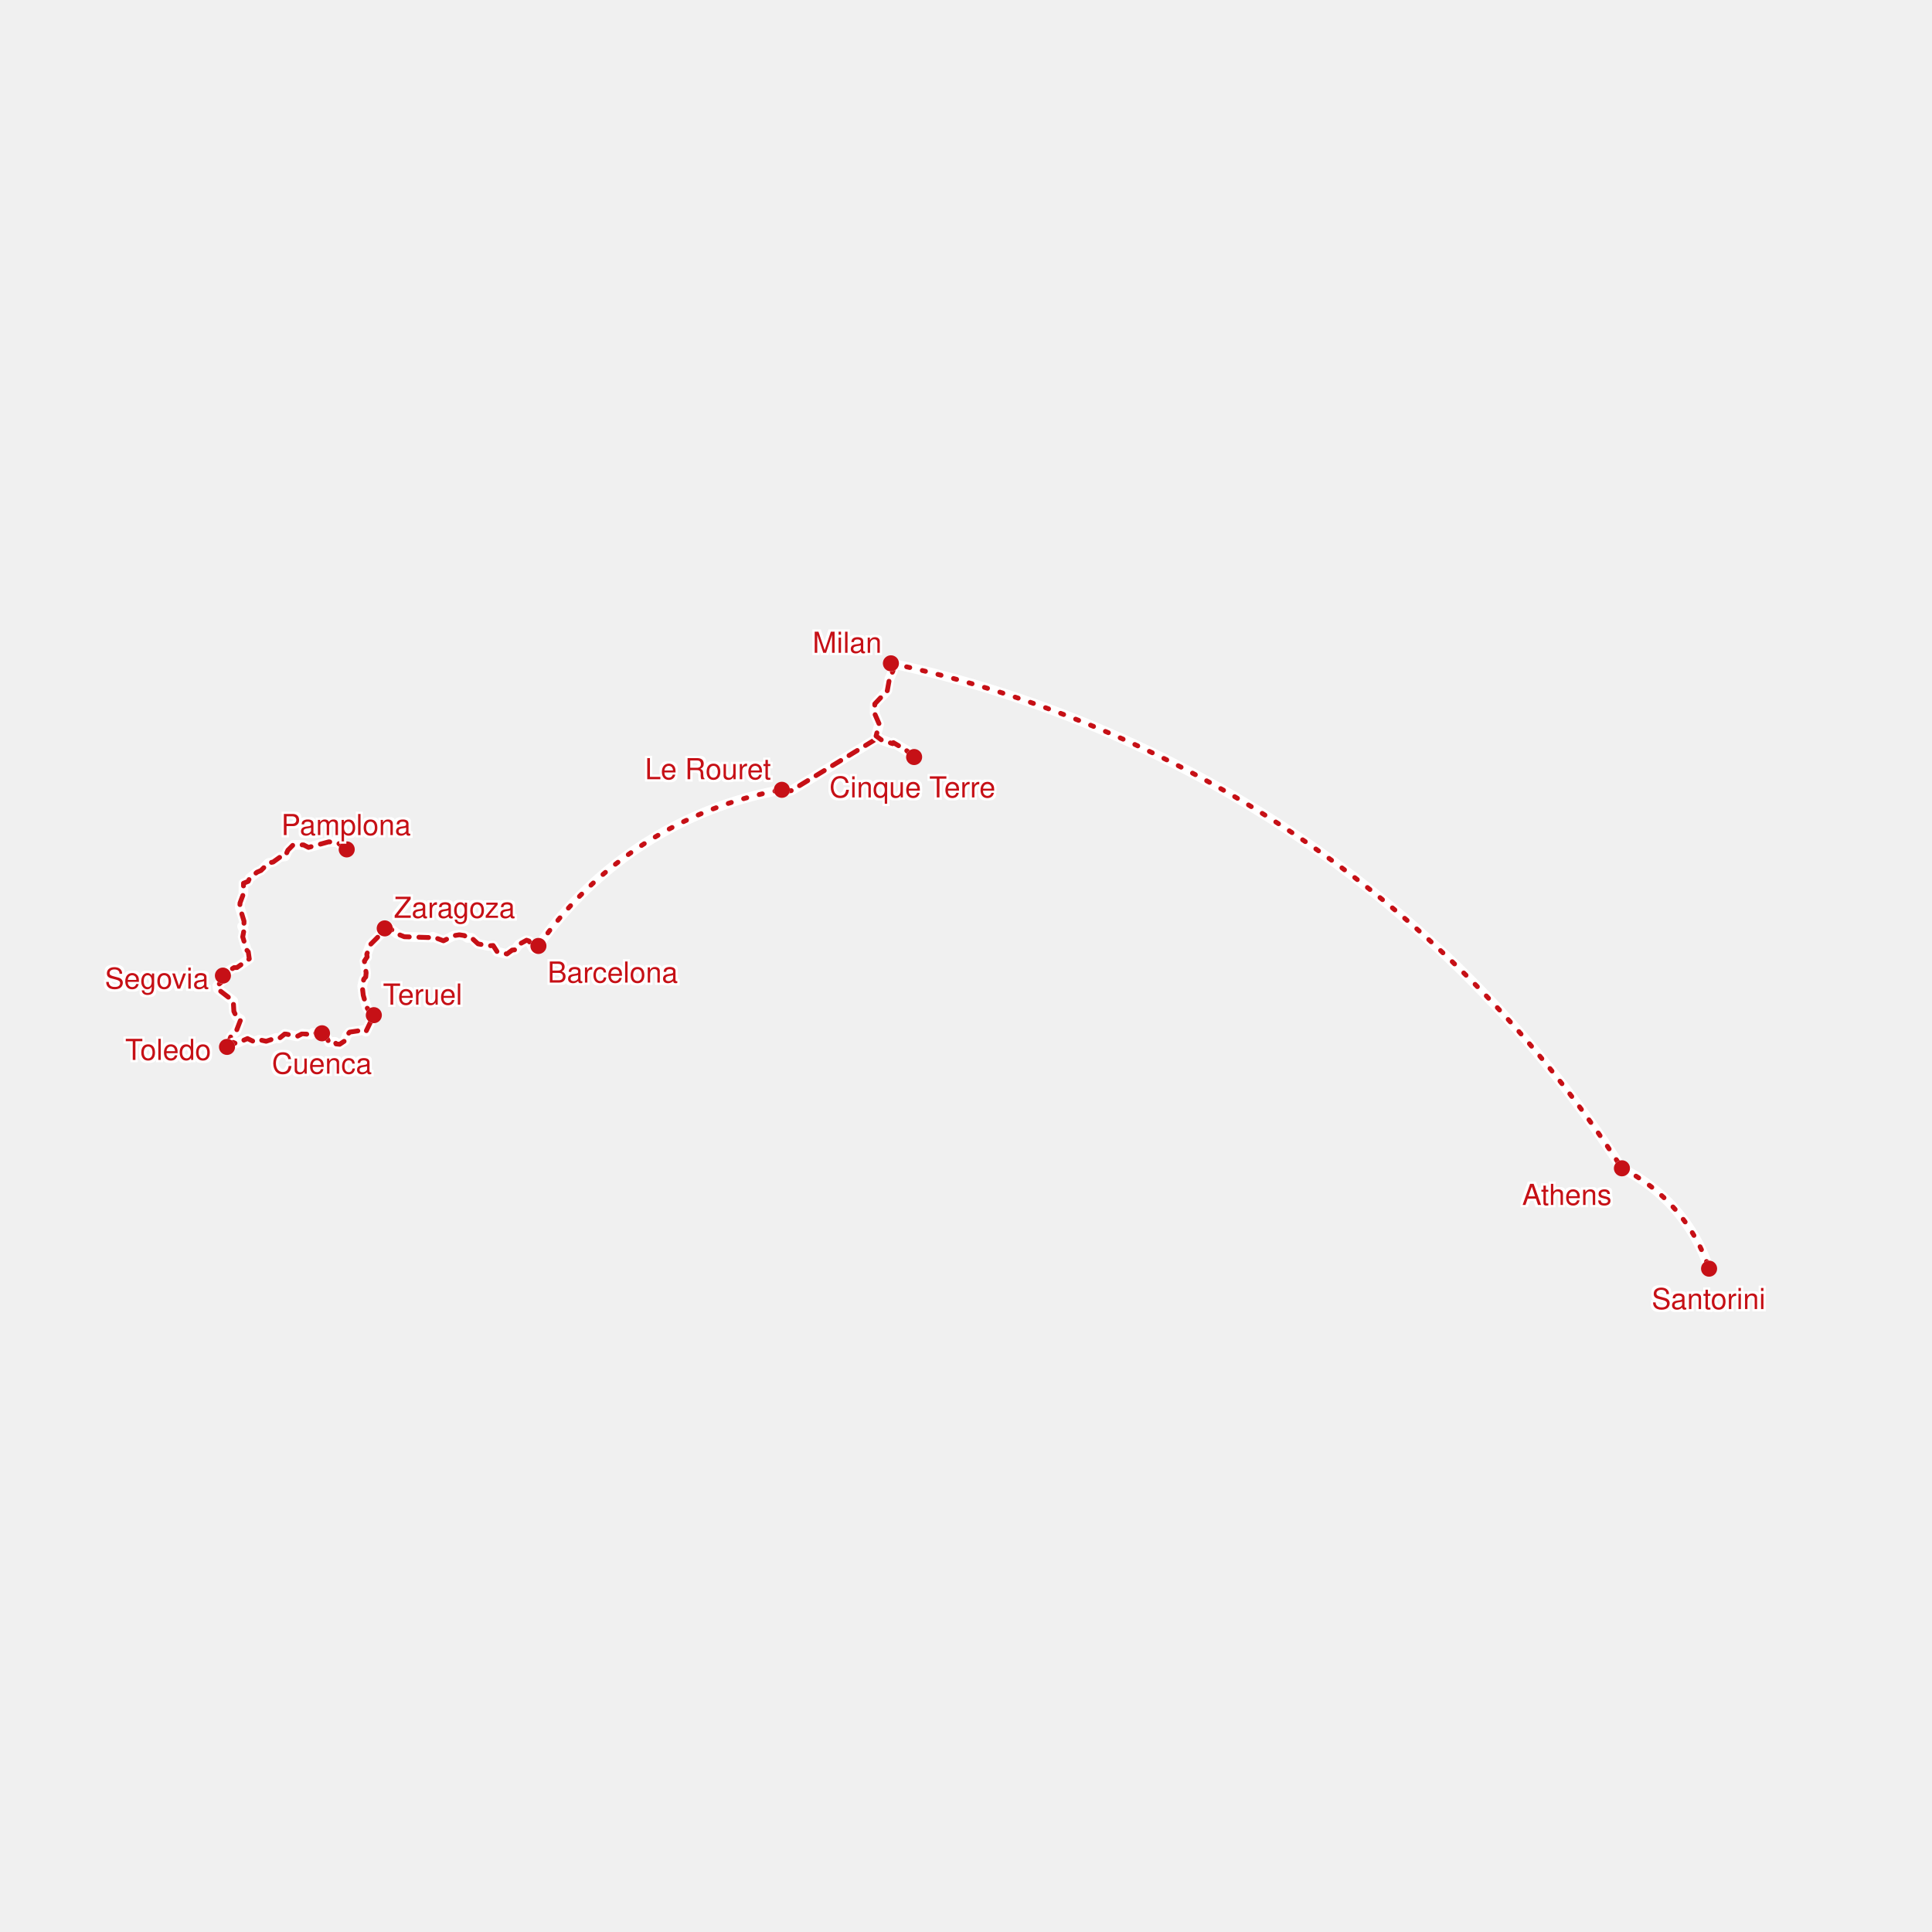
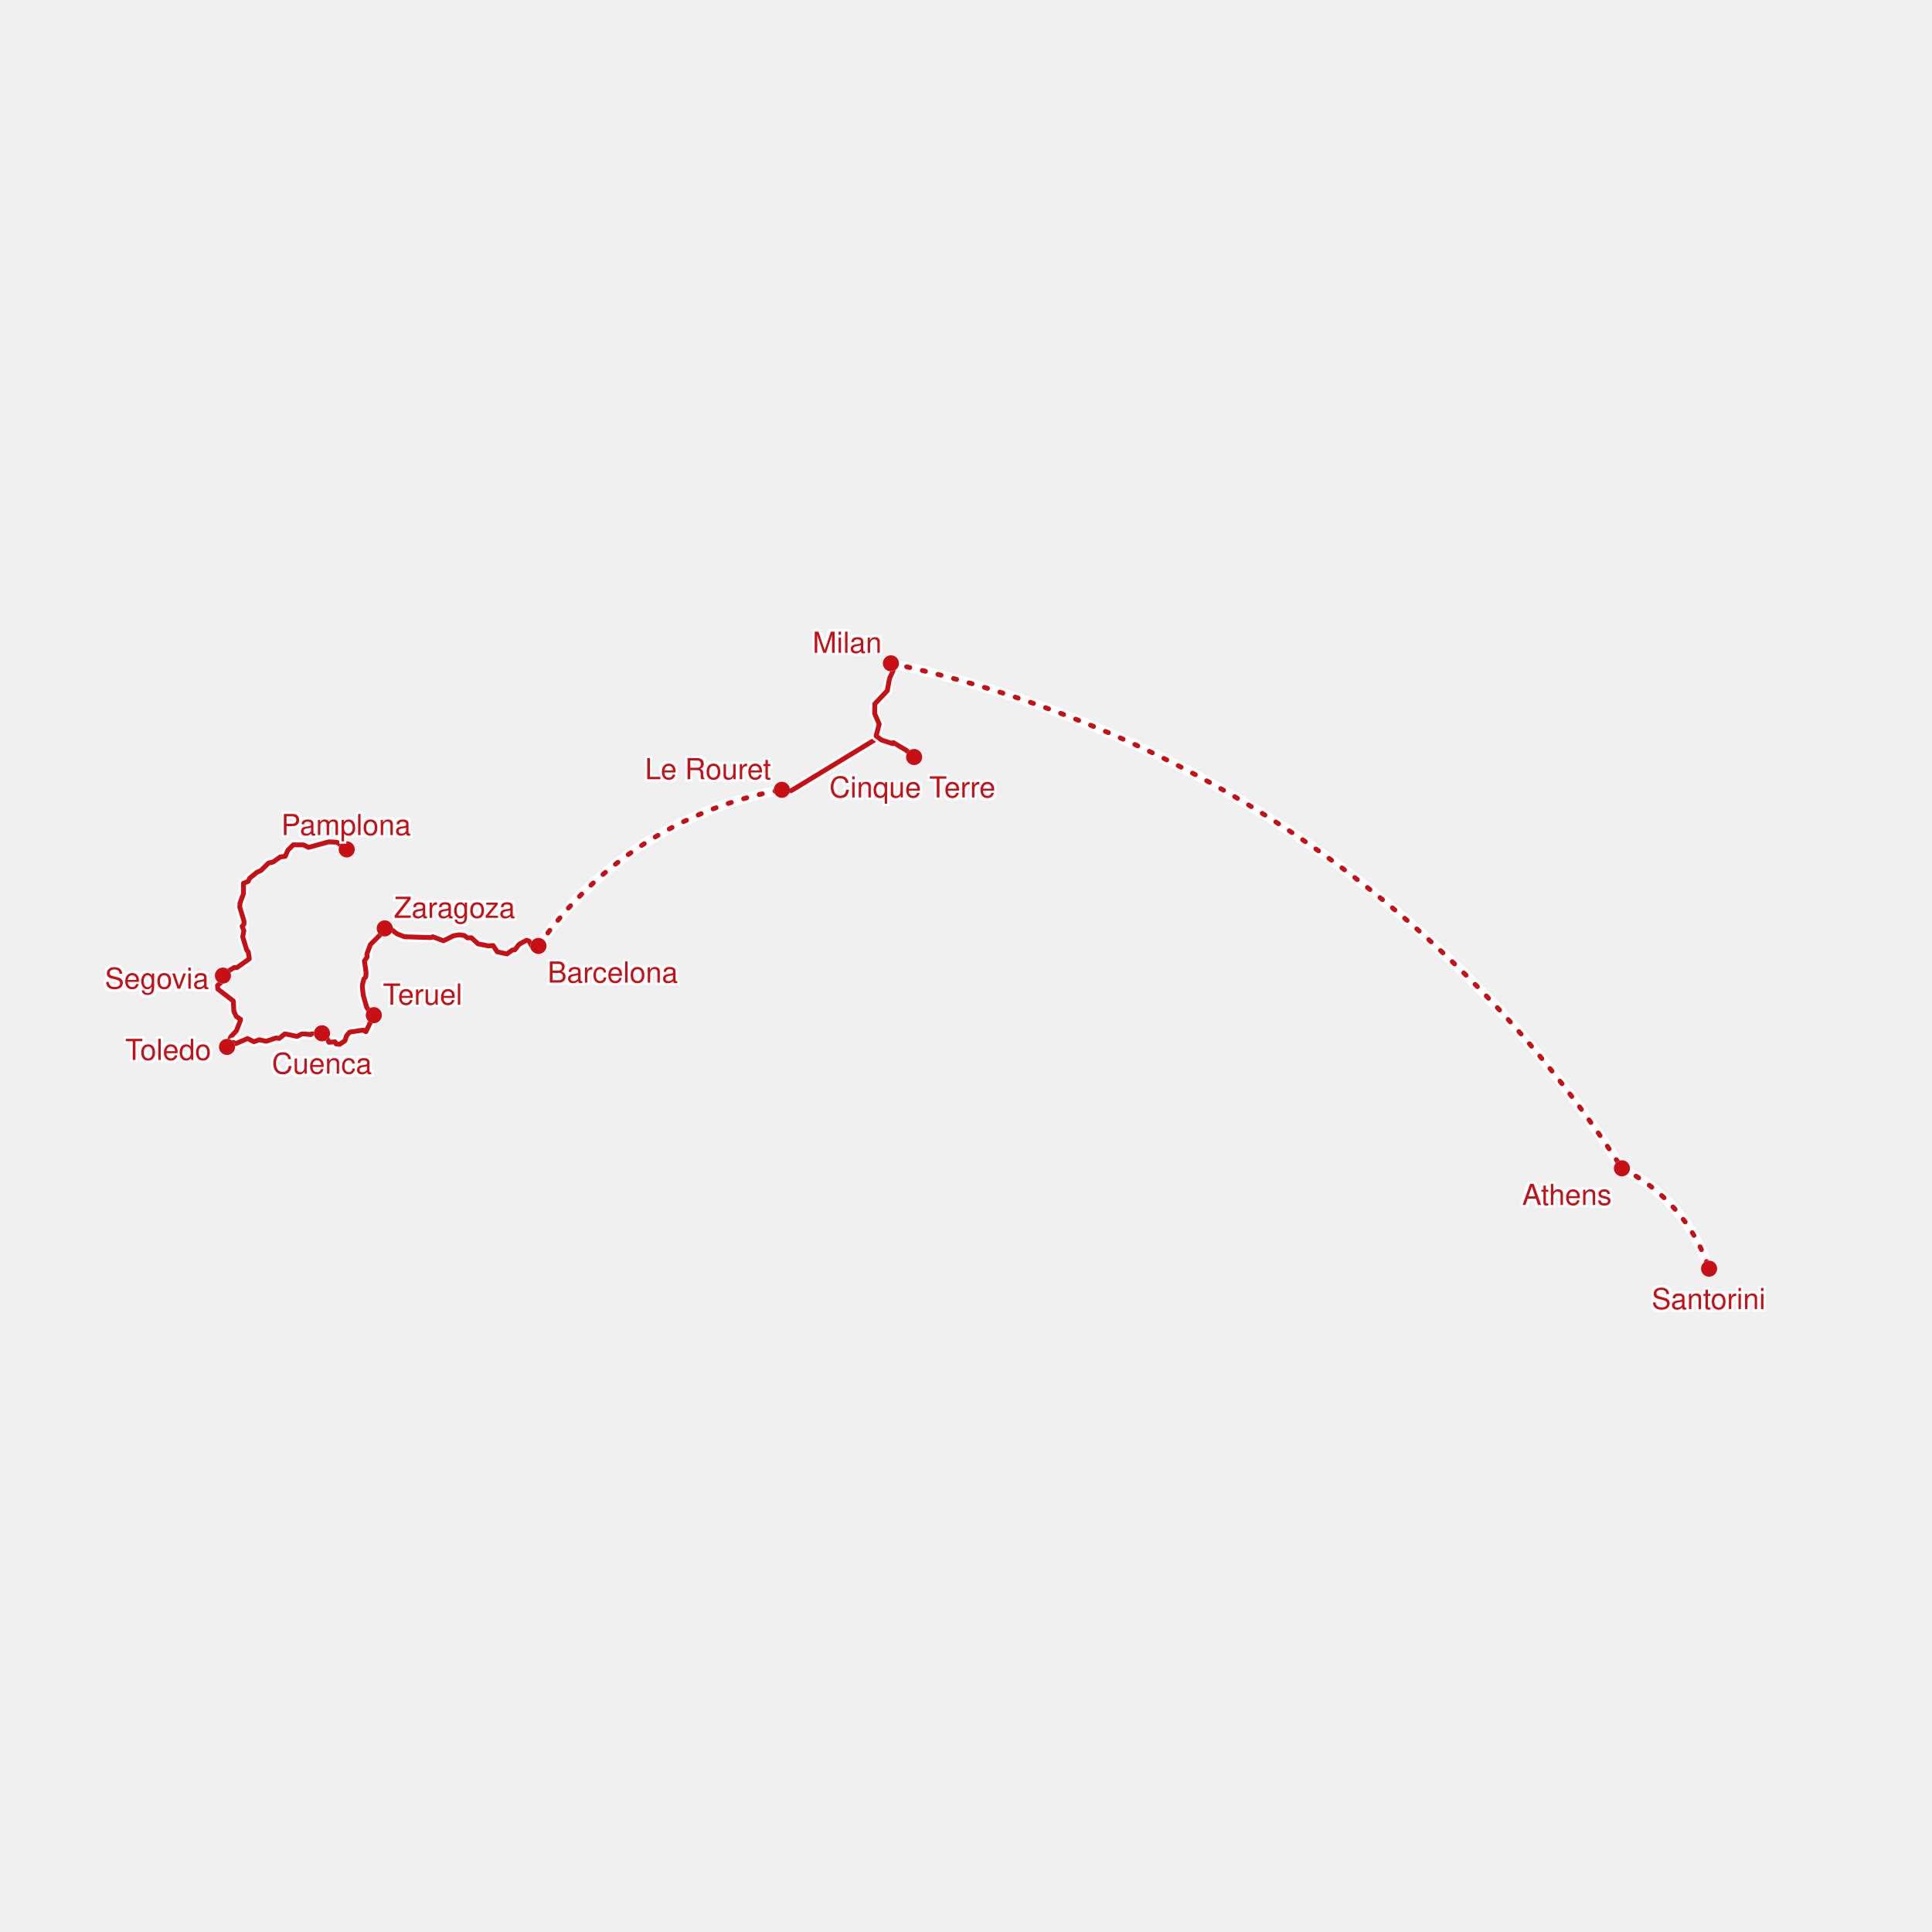
<svg xmlns="http://www.w3.org/2000/svg" version="1.1" viewBox="0 0 1200 1200">
  <style>
    .lineBackground {
      fill: none;
      stroke-width: 6;
      stroke: #FFFFFF;
      stroke-linejoin: round;
      stroke-linecap: round;
    }
  </style>
  <style>
    .line {
      fill: none;
      stroke-width: 3;
      stroke: #C61016;
      stroke-linejoin: round;
-       stroke-dasharray: 6 6;
      stroke-linecap: round;
    }
  </style>
  <style>
    .flying {
      stroke-dasharray: 2 8;
    }
  </style>
  <style>
    .ferry {
-       stroke-dasharray: 2 12;
+       stroke-dasharray: 2 8;
    }
  </style>
  <style>
    .stage {
      r: 5;
      fill: #C61016;
    }
  </style>
  <style>
    .home {
      fill: #C61016;
    }
  </style>
  <style>
    .partialAttendance {
      opacity: 0.5;
    }
  </style>
  <style>
    .dayStop {
      r: 3.75;
      fill: none;
      stroke: #C61016;
      stroke-width: 2.5;
    }
  </style>
  <defs>
    <filter id="whiteOutlineEffect" width="200%" height="200%" x="-50%" y="-50%" color-interpolation-filters="sRGB">
      <feMorphology id="SvgjsFeMorphology1006" result="SvgjsFeMorphology1006" in="SourceAlpha" radius="1" operator="dilate" />
      <feColorMatrix id="SvgjsFeColorMatrix1007" result="SvgjsFeColorMatrix1007" in="SvgjsFeMorphology1006" values="-1 0 0 0 1 0 -1 0 0 1 0 0 -1 0 1 0 0 0 1 0" type="matrix" />
      <feMerge id="SvgjsFeMerge1008" result="SvgjsFeMerge1008" in="SourceGraphic">
        <feMergeNode id="SvgjsFeMergeNode1009" result="SvgjsFeMergeNode1009" in="SvgjsFeColorMatrix1007" />
        <feMergeNode id="SvgjsFeMergeNode1010" result="SvgjsFeMergeNode1010" in="SourceGraphic" />
      </feMerge>
    </filter>
    <mask id="SvgjsMask1011">
      <rect width="1200" height="1200" x="0" y="0" fill="white" />
      <circle r="5" cx="215.348" cy="527.578" fill="black" />
      <circle r="5" cx="138.462" cy="605.971" fill="black" />
      <circle r="5" cx="141.006" cy="650.248" fill="black" />
      <circle r="5" cx="200.001" cy="641.794" fill="black" />
      <circle r="5" cx="232.185" cy="630.542" fill="black" />
      <circle r="5" cx="238.969" cy="576.641" fill="black" />
      <circle r="5" cx="334.418" cy="587.54" fill="black" />
      <circle r="5" cx="485.619" cy="490.561" fill="black" />
      <circle r="5" cx="567.77" cy="470.204" fill="black" />
      <circle r="5" cx="553.364" cy="412.016" fill="black" />
      <circle r="5" cx="1007.41" cy="725.651" fill="black" />
      <circle r="5" cx="1061.538" cy="787.984" fill="black" />
    </mask>
  </defs>
  <style>
    .label {
-       font-family: Helvetica;
+       font-family: Helvetica Neue, Helvetica, sans-serif;
      font-size: 18px;
      fill: #C61016;
      filter: url(#whiteOutlineEffect);
    }
  </style>
  <style>
    .labelRect {
      display: none;
    }
  </style>
  <style>
    .elevationMarker {
      fill: #C61016;
    }
  </style>
  <path d="M215.349 527.578L209.369 523.161L204.183 522.877L191.613 526.346L188.545 524.784L182.117 524.741L178.798 528.089L177.139 531.915L174.069 532.257L169.666 535.407L166.787 536.048L162.117 540.664L159.642 541.737L155.035 545.489L154.164 547.437L151.241 548.607L151.197 555.199L149.082 560.867L148.916 563.482L151.564 572.145L151.532 574.062L150.36 575.36L151.478 578.088L150.746 581.908L153.265 590.13L154.226 591.247L154.835 595.565L147.209 600.962L145.369 600.993L139.361 604.668L138.461 605.972 " class="lineBackground" />
  <path d="M215.349 527.578L209.369 523.161L204.183 522.877L191.613 526.346L188.545 524.784L182.117 524.741L178.798 528.089L177.139 531.915L174.069 532.257L169.666 535.407L166.787 536.048L162.117 540.664L159.642 541.737L155.035 545.489L154.164 547.437L151.241 548.607L151.197 555.199L149.082 560.867L148.916 563.482L151.564 572.145L151.532 574.062L150.36 575.36L151.478 578.088L150.746 581.908L153.265 590.13L154.226 591.247L154.835 595.565L147.209 600.962L145.369 600.993L139.361 604.668L138.461 605.972 " class="line driving" mask="url(#SvgjsMask1011)" />
  <path d="M138.461 605.972L138.058 609.493L135.004 612.219L135.341 614.362L144.901 621.726L145.265 628.193L146.799 631.374L149.544 633.183L146.875 640.156L143.228 644.125L141.004 650.25 " class="lineBackground" />
  <path d="M138.461 605.972L138.058 609.493L135.004 612.219L135.341 614.362L144.901 621.726L145.265 628.193L146.799 631.374L149.544 633.183L146.875 640.156L143.228 644.125L141.004 650.25 " class="line driving" mask="url(#SvgjsMask1011)" />
  <path d="M141.004 650.25L144.83 647.432L146.505 648.191L153.73 645.074L157.771 647.022L161.041 645.796L165.304 646.748L171.524 644.683L173.407 644.998L176.983 642.118L184.518 643.739L187.78 642.03L192.96 642.603L194.396 641.591L200.001 641.794 " class="lineBackground" />
  <path d="M141.004 650.25L144.83 647.432L146.505 648.191L153.73 645.074L157.771 647.022L161.041 645.796L165.304 646.748L171.524 644.683L173.407 644.998L176.983 642.118L184.518 643.739L187.78 642.03L192.96 642.603L194.396 641.591L200.001 641.794 " class="line driving" mask="url(#SvgjsMask1011)" />
  <path d="M200.001 641.794L203.149 644.855L204.273 647.362L208.15 647.11L208.744 648.406L210.978 648.626L214.198 646.472L215.272 643.303L217.17 641.069L225.547 639.825L227.261 640.801L232.184 630.538 " class="lineBackground" />
  <path d="M200.001 641.794L203.149 644.855L204.273 647.362L208.15 647.11L208.744 648.406L210.978 648.626L214.198 646.472L215.272 643.303L217.17 641.069L225.547 639.825L227.261 640.801L232.184 630.538 " class="line driving" mask="url(#SvgjsMask1011)" />
  <path d="M232.184 630.538L230.067 629.009L227.805 625.769L225.62 618.144L224.958 612.357L225.978 608.128L227.167 606.789L227.408 604.266L226.344 596.878L228.033 594.396L227.821 592.701L230.064 586.666L236.429 580.3L237.917 577.148L238.97 576.641 " class="lineBackground" />
  <path d="M232.184 630.538L230.067 629.009L227.805 625.769L225.62 618.144L224.958 612.357L225.978 608.128L227.167 606.789L227.408 604.266L226.344 596.878L228.033 594.396L227.821 592.701L230.064 586.666L236.429 580.3L237.917 577.148L238.97 576.641 " class="line driving" mask="url(#SvgjsMask1011)" />
  <path d="M238.97 576.641L239.299 575.458L241.027 575.635L246.418 579.921L251.142 581.827L267.717 582.364L268.794 581.821L275.447 584.347L281.767 581.188L285.294 580.607L288.377 581.08L290.422 582.554L292.792 582.444L296.927 586.241L303.286 587.508L306.299 587.275L308.795 591.172L314.885 592.523L318.124 590.122L319.751 589.956L322.385 586.553L327.058 583.989L328.55 584.477L331.237 589.196L332.36 589.569L334.419 587.541 " class="lineBackground" />
  <path d="M238.97 576.641L239.299 575.458L241.027 575.635L246.418 579.921L251.142 581.827L267.717 582.364L268.794 581.821L275.447 584.347L281.767 581.188L285.294 580.607L288.377 581.08L290.422 582.554L292.792 582.444L296.927 586.241L303.286 587.508L306.299 587.275L308.795 591.172L314.885 592.523L318.124 590.122L319.751 589.956L322.385 586.553L327.058 583.989L328.55 584.477L331.237 589.196L332.36 589.569L334.419 587.541 " class="line driving" mask="url(#SvgjsMask1011)" />
  <path d="M334.418 587.54A233.518 233.518 0 0 1 485.619 490.561 " class="lineBackground" />
  <path d="M334.418 587.54A233.518 233.518 0 0 1 485.619 490.561 " class="line flying" mask="url(#SvgjsMask1011)" />
  <path d="M485.621 490.564L487.984 491.424L491.497 491.075L545.143 458.42L552.564 461.398L554.434 461.896L554.89 461.257L562.872 466.009L567.767 470.206 " class="lineBackground" />
  <path d="M485.621 490.564L487.984 491.424L491.497 491.075L545.143 458.42L552.564 461.398L554.434 461.896L554.89 461.257L562.872 466.009L567.767 470.206 " class="line transit" mask="url(#SvgjsMask1011)" />
  <path d="M567.767 470.206L562.872 466.009L554.89 461.257L554.434 461.896L547.545 459.632L544.151 457.121L546.092 449.744L543.264 443.241L543.356 437.189L551.123 428.971L552.492 421.416L554.582 416.853L555.135 413.557L553.364 412.016 " class="lineBackground" />
  <path d="M567.767 470.206L562.872 466.009L554.89 461.257L554.434 461.896L547.545 459.632L544.151 457.121L546.092 449.744L543.264 443.241L543.356 437.189L551.123 428.971L552.492 421.416L554.582 416.853L555.135 413.557L553.364 412.016 " class="line transit" mask="url(#SvgjsMask1011)" />
  <path d="M553.364 412.016A717.389 717.389 0 0 1 1007.41 725.651 " class="lineBackground" />
  <path d="M553.364 412.016A717.389 717.389 0 0 1 1007.41 725.651 " class="line flying" mask="url(#SvgjsMask1011)" />
  <path d="M1007.41 725.651A107.321 107.321 0 0 1 1061.538 787.984 " class="lineBackground" />
  <path d="M1007.41 725.651A107.321 107.321 0 0 1 1061.538 787.984 " class="line flying" mask="url(#SvgjsMask1011)" />
  <circle r="5" cx="215.348" cy="527.578" class="stage" />
  <circle r="5" cx="138.462" cy="605.971" class="stage" />
  <circle r="5" cx="141.006" cy="650.248" class="stage" />
  <circle r="5" cx="200.001" cy="641.794" class="stage" />
  <circle r="5" cx="232.185" cy="630.542" class="stage" />
  <circle r="5" cx="238.969" cy="576.641" class="stage" />
  <circle r="5" cx="334.418" cy="587.54" class="stage" />
  <circle r="5" cx="485.619" cy="490.561" class="stage" />
  <circle r="5" cx="567.77" cy="470.204" class="stage" />
  <circle r="5" cx="553.364" cy="412.016" class="stage" />
  <circle r="5" cx="1007.41" cy="725.651" class="stage" />
  <circle r="5" cx="1061.538" cy="787.984" class="stage" />
  <rect width="51.12" height="18" x="237.841" y="608.685" opacity="0.2" fill="green" class="labelRect" />
  <text x="237.841" y="623.986" class="label">
    <tspan dy="0" x="237.841">Teruel</tspan>
  </text>
  <rect width="62.28" height="18" x="168.861" y="651.594" opacity="0.2" fill="green" class="labelRect" />
  <text x="168.861" y="666.896" class="label">
    <tspan dy="0" x="168.861">Cuenca</tspan>
  </text>
  <rect width="71.28" height="18" x="1025.898" y="797.784" opacity="0.2" fill="green" class="labelRect" />
  <text x="1025.898" y="813.086" class="label">
    <tspan dy="0" x="1025.898">Santorini</tspan>
  </text>
  <rect width="76.32" height="18" x="244.626" y="554.784" opacity="0.2" fill="green" class="labelRect" />
  <text x="244.626" y="570.085" class="label">
    <tspan dy="0" x="244.626">Zaragoza</tspan>
  </text>
  <rect width="65.34" height="18" x="65.122" y="598.771" opacity="0.2" fill="green" class="labelRect" />
  <text x="65.122" y="614.073" class="label">
    <tspan dy="0" x="65.122">Segovia</tspan>
  </text>
  <rect width="55.26" height="18" x="77.746" y="643.048" opacity="0.2" fill="green" class="labelRect" />
  <text x="77.746" y="658.35" class="label">
    <tspan dy="0" x="77.746">Toledo</tspan>
  </text>
  <rect width="43.02" height="18" x="504.688" y="390.159" opacity="0.2" fill="green" class="labelRect" />
  <text x="504.688" y="405.461" class="label">
    <tspan dy="0" x="504.688">Milan</tspan>
  </text>
  <rect width="56.34" height="18" x="945.413" y="733.108" opacity="0.2" fill="green" class="labelRect" />
  <text x="945.413" y="748.409" class="label">
    <tspan dy="0" x="945.413">Athens</tspan>
  </text>
  <rect width="105.3" height="18" x="515.12" y="480.004" opacity="0.2" fill="green" class="labelRect" />
  <text x="515.12" y="495.306" class="label">
    <tspan dy="0" x="515.12">Cinque Terre</tspan>
  </text>
  <rect width="81.36" height="18" x="174.668" y="503.378" opacity="0.2" fill="green" class="labelRect" />
  <text x="174.668" y="518.68" class="label">
    <tspan dy="0" x="174.668">Pamplona</tspan>
  </text>
  <rect width="81.36" height="18" x="340.075" y="594.997" opacity="0.2" fill="green" class="labelRect" />
  <text x="340.075" y="610.298" class="label">
    <tspan dy="0" x="340.075">Barcelona</tspan>
  </text>
  <rect width="79.38" height="18" x="400.582" y="468.704" opacity="0.2" fill="green" class="labelRect" />
  <text x="400.582" y="484.006" class="label">
    <tspan dy="0" x="400.582">Le Rouret</tspan>
  </text>
</svg>
